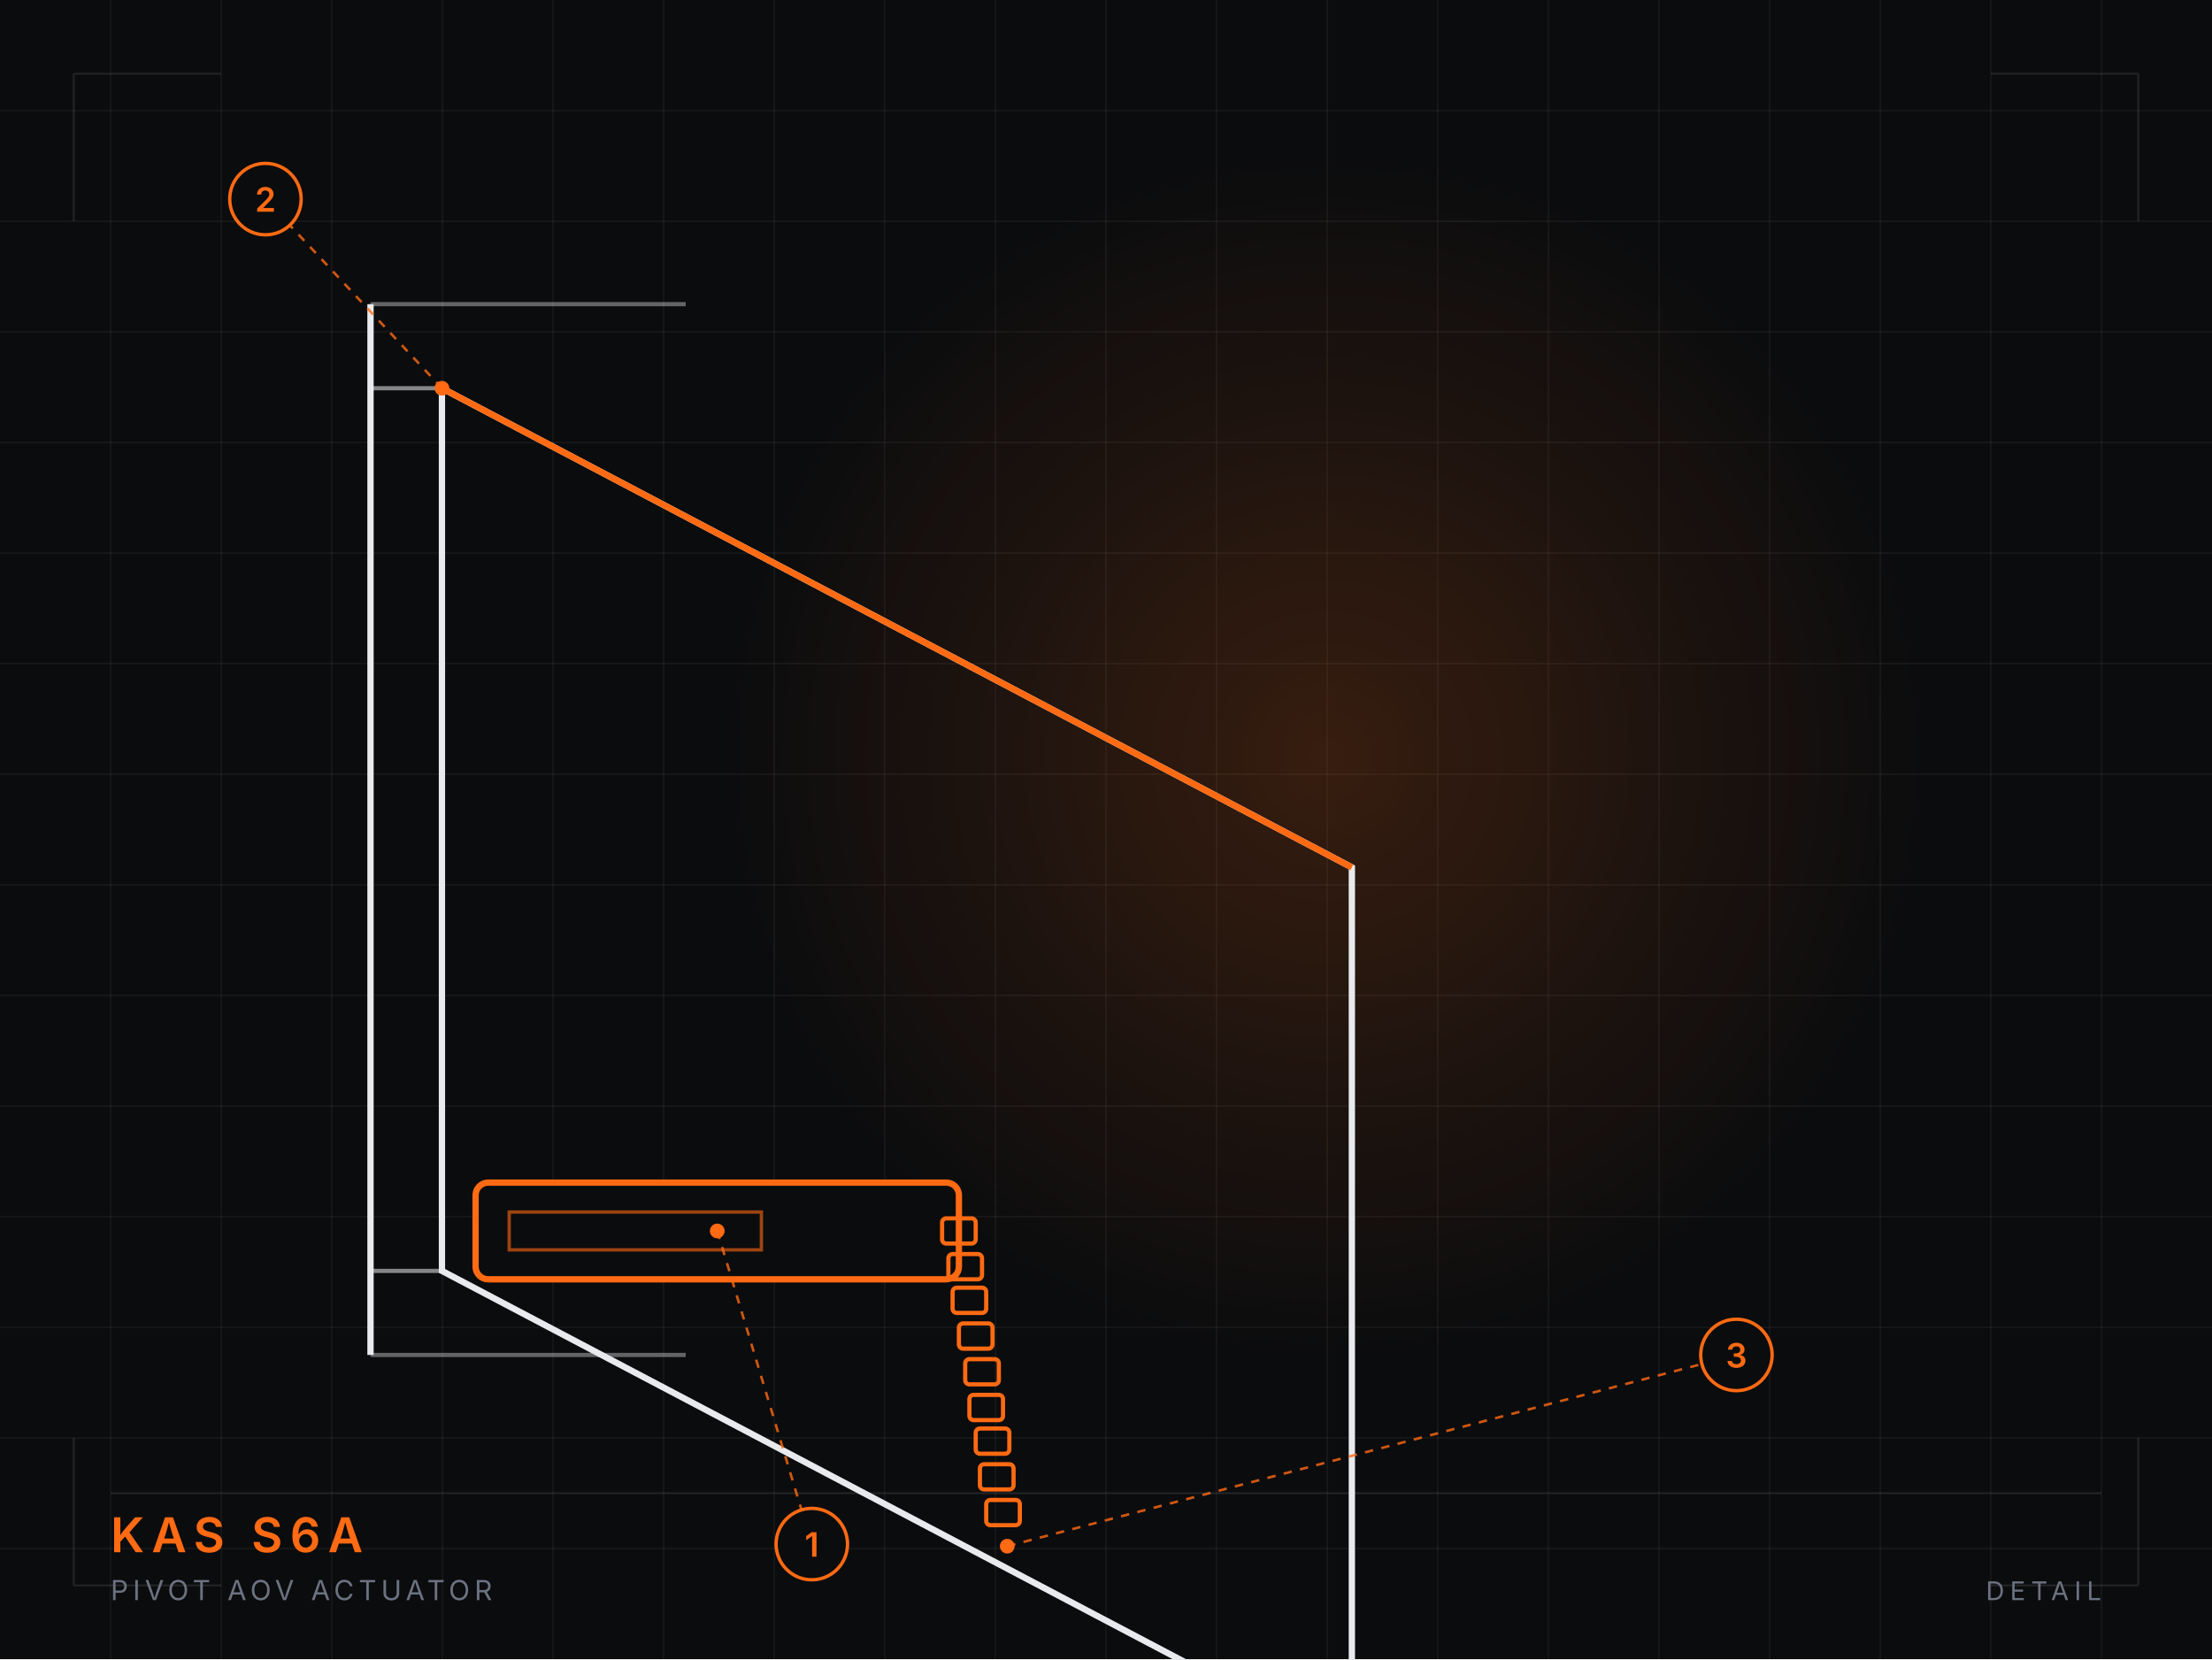
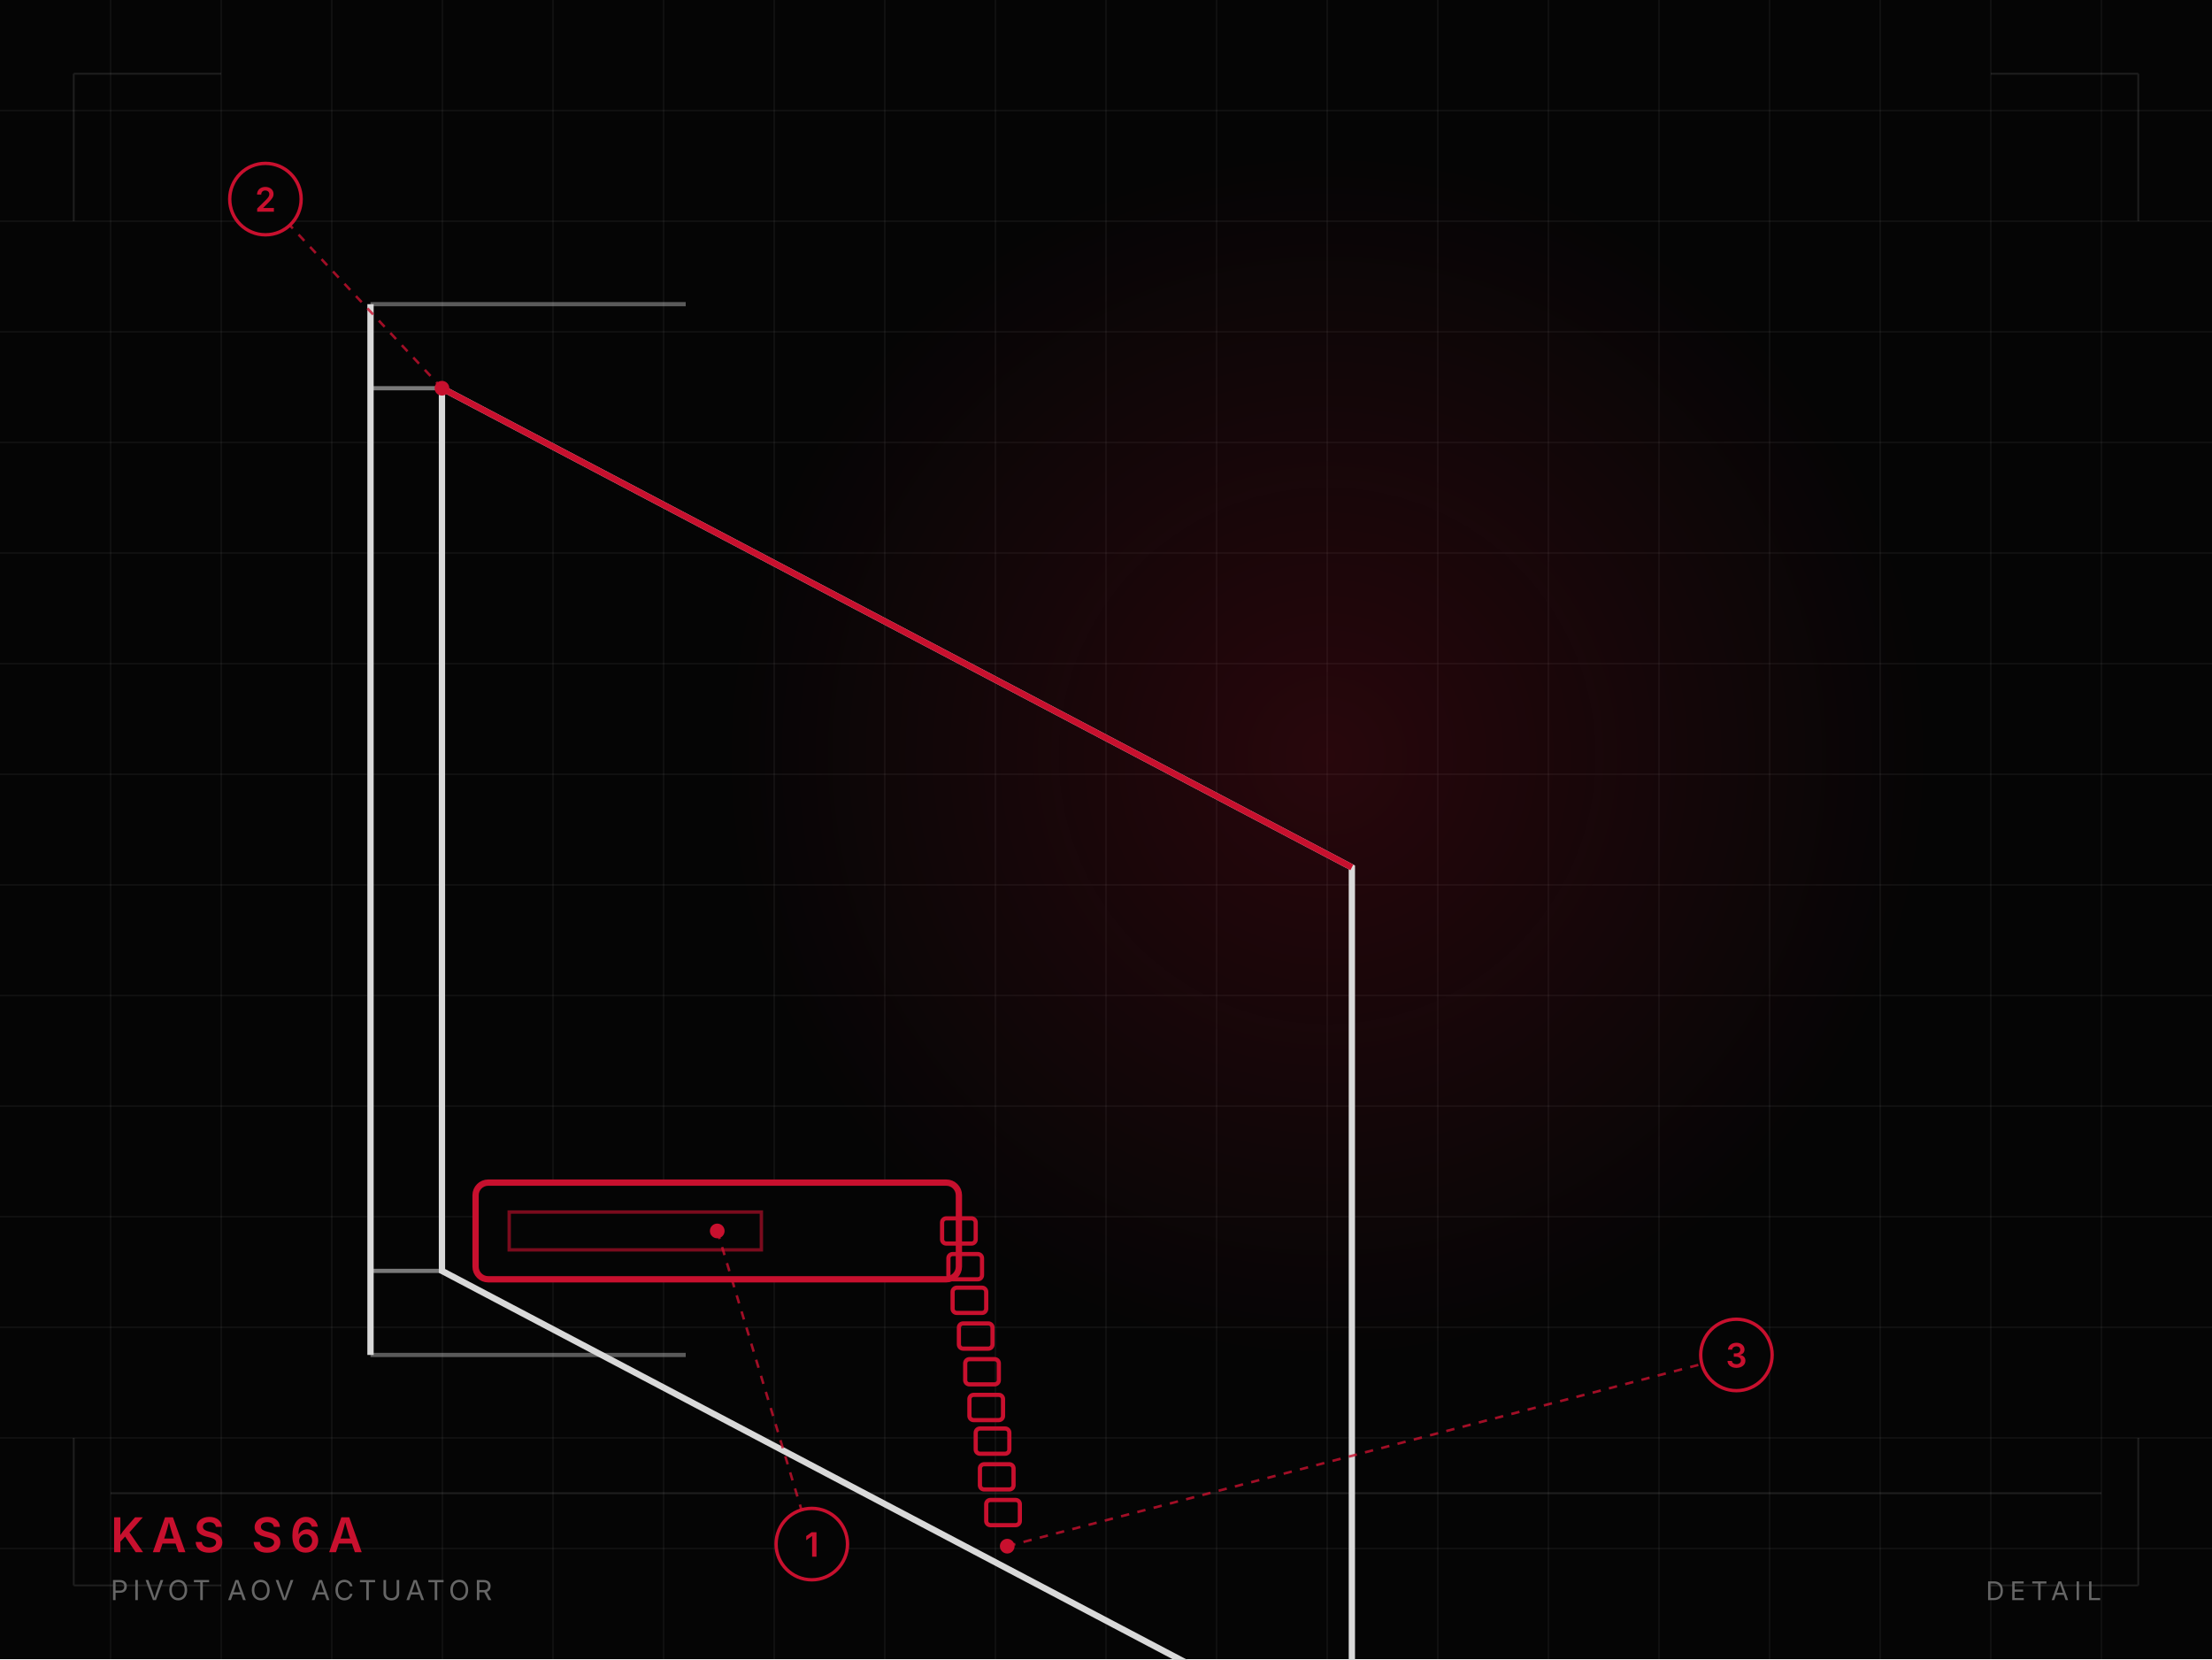
<svg xmlns="http://www.w3.org/2000/svg" viewBox="0 0 1200 900" width="1200" height="900" role="img" aria-label="KAS S6A detail">
  <defs>
    <radialGradient id="glow">
-       <stop offset="0%" stop-color="#ff6a13" stop-opacity=".18" />
-       <stop offset="100%" stop-color="#ff6a13" stop-opacity="0" />
+       <stop offset="0%" stop-color="#c8102e" stop-opacity=".18" />
+       <stop offset="100%" stop-color="#c8102e" stop-opacity="0" />
    </radialGradient>
  </defs>
-   <rect width="1200" height="900" fill="#0b0c0e" />
+   <rect width="1200" height="900" fill="#050505" />
  <g stroke="#ffffff" stroke-opacity="0.045" stroke-width="1">
    <path d="M60 0V900" />
    <path d="M120 0V900" />
    <path d="M180 0V900" />
    <path d="M240 0V900" />
    <path d="M300 0V900" />
    <path d="M360 0V900" />
    <path d="M420 0V900" />
    <path d="M480 0V900" />
    <path d="M540 0V900" />
    <path d="M600 0V900" />
    <path d="M660 0V900" />
    <path d="M720 0V900" />
    <path d="M780 0V900" />
    <path d="M840 0V900" />
    <path d="M900 0V900" />
    <path d="M960 0V900" />
    <path d="M1020 0V900" />
    <path d="M1080 0V900" />
    <path d="M1140 0V900" />
    <path d="M0 60H1200" />
    <path d="M0 120H1200" />
    <path d="M0 180H1200" />
    <path d="M0 240H1200" />
    <path d="M0 300H1200" />
    <path d="M0 360H1200" />
    <path d="M0 420H1200" />
    <path d="M0 480H1200" />
    <path d="M0 540H1200" />
    <path d="M0 600H1200" />
    <path d="M0 660H1200" />
    <path d="M0 720H1200" />
    <path d="M0 780H1200" />
    <path d="M0 840H1200" />
  </g>
  <g stroke="#ffffff" stroke-opacity="0.10" stroke-width="1">
    <path d="M40 40H120M40 40V120" />
    <path d="M1160 40H1080M1160 40V120" />
    <path d="M40 860H120M40 860V780" />
    <path d="M1160 860H1080M1160 860V780" />
  </g>
  <circle cx="720" cy="410" r="330" fill="url(#glow)" />
-   <text x="60" y="842" fill="#ff6a13" font-family="Barlow Condensed,Inter,sans-serif" font-size="26" font-weight="600" letter-spacing="4">KAS S6A</text>
-   <text x="60" y="868" fill="#6b7280" font-family="Inter,sans-serif" font-size="15" letter-spacing="2.5">PIVOT AOV ACTUATOR</text>
-   <text x="1140" y="868" fill="#6b7280" text-anchor="end" font-family="Inter,sans-serif" font-size="14" letter-spacing="3">DETAIL</text>
+   <text x="60" y="842" fill="#c8102e" font-family="Barlow Condensed,Inter,sans-serif" font-size="26" font-weight="600" letter-spacing="4">KAS S6A</text>
+   <text x="60" y="868" fill="#666666" font-family="Inter,sans-serif" font-size="15" letter-spacing="2.5">PIVOT AOV ACTUATOR</text>
+   <text x="1140" y="868" fill="#666666" text-anchor="end" font-family="Inter,sans-serif" font-size="14" letter-spacing="3">DETAIL</text>
  <path d="M60 810H1140" stroke="#ffffff" stroke-opacity="0.10" />
  <g transform="translate(600 450) scale(1.14) translate(-600 -450)">
-     <path d="M250 200V700" stroke="#e8eaed" stroke-width="3" />
-     <path d="M250 200H400M250 700H400" stroke="#e8eaed" stroke-opacity=".4" stroke-width="2" />
-     <rect x="250" y="240" width="34" height="420" fill="none" stroke="#e8eaed" stroke-opacity=".55" stroke-width="2" />
-     <path d="M284 240L717 468L717 888L284 660Z" fill="none" stroke="#e8eaed" stroke-width="3" />
-     <path d="M284 240L717 468" stroke="#ff6a13" stroke-width="3" />
-     <rect x="300" y="618" width="230" height="46" rx="6" fill="#0b0c0e" stroke="#ff6a13" stroke-width="3" />
-     <rect x="316" y="632" width="120" height="18" fill="none" stroke="#ff6a13" stroke-opacity=".6" stroke-width="1.6" />
-     <rect x="522" y="635" width="16" height="12" rx="2" fill="none" stroke="#ff6a13" stroke-width="2" />
-     <rect x="525" y="652" width="16" height="12" rx="2" fill="none" stroke="#ff6a13" stroke-width="2" />
-     <rect x="527" y="668" width="16" height="12" rx="2" fill="none" stroke="#ff6a13" stroke-width="2" />
-     <rect x="530" y="685" width="16" height="12" rx="2" fill="none" stroke="#ff6a13" stroke-width="2" />
-     <rect x="533" y="702" width="16" height="12" rx="2" fill="none" stroke="#ff6a13" stroke-width="2" />
-     <rect x="535" y="719" width="16" height="12" rx="2" fill="none" stroke="#ff6a13" stroke-width="2" />
-     <rect x="538" y="735" width="16" height="12" rx="2" fill="none" stroke="#ff6a13" stroke-width="2" />
-     <rect x="540" y="752" width="16" height="12" rx="2" fill="none" stroke="#ff6a13" stroke-width="2" />
-     <rect x="543" y="769" width="16" height="12" rx="2" fill="none" stroke="#ff6a13" stroke-width="2" />
+     <path d="M250 200V700" stroke="#d9d9d9" stroke-width="3" />
+     <path d="M250 200H400M250 700H400" stroke="#d9d9d9" stroke-opacity=".4" stroke-width="2" />
+     <rect x="250" y="240" width="34" height="420" fill="none" stroke="#d9d9d9" stroke-opacity=".55" stroke-width="2" />
+     <path d="M284 240L717 468L717 888L284 660Z" fill="none" stroke="#d9d9d9" stroke-width="3" />
+     <path d="M284 240L717 468" stroke="#c8102e" stroke-width="3" />
+     <rect x="300" y="618" width="230" height="46" rx="6" fill="#050505" stroke="#c8102e" stroke-width="3" />
+     <rect x="316" y="632" width="120" height="18" fill="none" stroke="#c8102e" stroke-opacity=".6" stroke-width="1.6" />
+     <rect x="522" y="635" width="16" height="12" rx="2" fill="none" stroke="#c8102e" stroke-width="2" />
+     <rect x="525" y="652" width="16" height="12" rx="2" fill="none" stroke="#c8102e" stroke-width="2" />
+     <rect x="527" y="668" width="16" height="12" rx="2" fill="none" stroke="#c8102e" stroke-width="2" />
+     <rect x="530" y="685" width="16" height="12" rx="2" fill="none" stroke="#c8102e" stroke-width="2" />
+     <rect x="533" y="702" width="16" height="12" rx="2" fill="none" stroke="#c8102e" stroke-width="2" />
+     <rect x="535" y="719" width="16" height="12" rx="2" fill="none" stroke="#c8102e" stroke-width="2" />
+     <rect x="538" y="735" width="16" height="12" rx="2" fill="none" stroke="#c8102e" stroke-width="2" />
+     <rect x="540" y="752" width="16" height="12" rx="2" fill="none" stroke="#c8102e" stroke-width="2" />
+     <rect x="543" y="769" width="16" height="12" rx="2" fill="none" stroke="#c8102e" stroke-width="2" />
    <g>
-       <path d="M415 641L460 790" stroke="#ff6a13" stroke-width="1.2" stroke-dasharray="4 4" opacity=".8" />
-       <circle cx="460" cy="790" r="17" fill="#0b0c0e" stroke="#ff6a13" stroke-width="1.6" />
-       <text x="460" y="796" text-anchor="middle" fill="#ff6a13" font-family="Inter,sans-serif" font-size="16" font-weight="600">1</text>
-       <circle cx="415" cy="641" r="3.5" fill="#ff6a13" />
+       <path d="M415 641L460 790" stroke="#c8102e" stroke-width="1.2" stroke-dasharray="4 4" opacity=".8" />
+       <circle cx="460" cy="790" r="17" fill="#050505" stroke="#c8102e" stroke-width="1.6" />
+       <text x="460" y="796" text-anchor="middle" fill="#c8102e" font-family="Inter,sans-serif" font-size="16" font-weight="600">1</text>
+       <circle cx="415" cy="641" r="3.5" fill="#c8102e" />
    </g>
    <g>
-       <path d="M284 240L200 150" stroke="#ff6a13" stroke-width="1.2" stroke-dasharray="4 4" opacity=".8" />
-       <circle cx="200" cy="150" r="17" fill="#0b0c0e" stroke="#ff6a13" stroke-width="1.6" />
-       <text x="200" y="156" text-anchor="middle" fill="#ff6a13" font-family="Inter,sans-serif" font-size="16" font-weight="600">2</text>
-       <circle cx="284" cy="240" r="3.5" fill="#ff6a13" />
+       <path d="M284 240L200 150" stroke="#c8102e" stroke-width="1.2" stroke-dasharray="4 4" opacity=".8" />
+       <circle cx="200" cy="150" r="17" fill="#050505" stroke="#c8102e" stroke-width="1.6" />
+       <text x="200" y="156" text-anchor="middle" fill="#c8102e" font-family="Inter,sans-serif" font-size="16" font-weight="600">2</text>
+       <circle cx="284" cy="240" r="3.5" fill="#c8102e" />
    </g>
    <g>
-       <path d="M553 791L900 700" stroke="#ff6a13" stroke-width="1.2" stroke-dasharray="4 4" opacity=".8" />
-       <circle cx="900" cy="700" r="17" fill="#0b0c0e" stroke="#ff6a13" stroke-width="1.6" />
-       <text x="900" y="706" text-anchor="middle" fill="#ff6a13" font-family="Inter,sans-serif" font-size="16" font-weight="600">3</text>
-       <circle cx="553" cy="791" r="3.5" fill="#ff6a13" />
+       <path d="M553 791L900 700" stroke="#c8102e" stroke-width="1.2" stroke-dasharray="4 4" opacity=".8" />
+       <circle cx="900" cy="700" r="17" fill="#050505" stroke="#c8102e" stroke-width="1.6" />
+       <text x="900" y="706" text-anchor="middle" fill="#c8102e" font-family="Inter,sans-serif" font-size="16" font-weight="600">3</text>
+       <circle cx="553" cy="791" r="3.5" fill="#c8102e" />
    </g>
  </g>
</svg>
